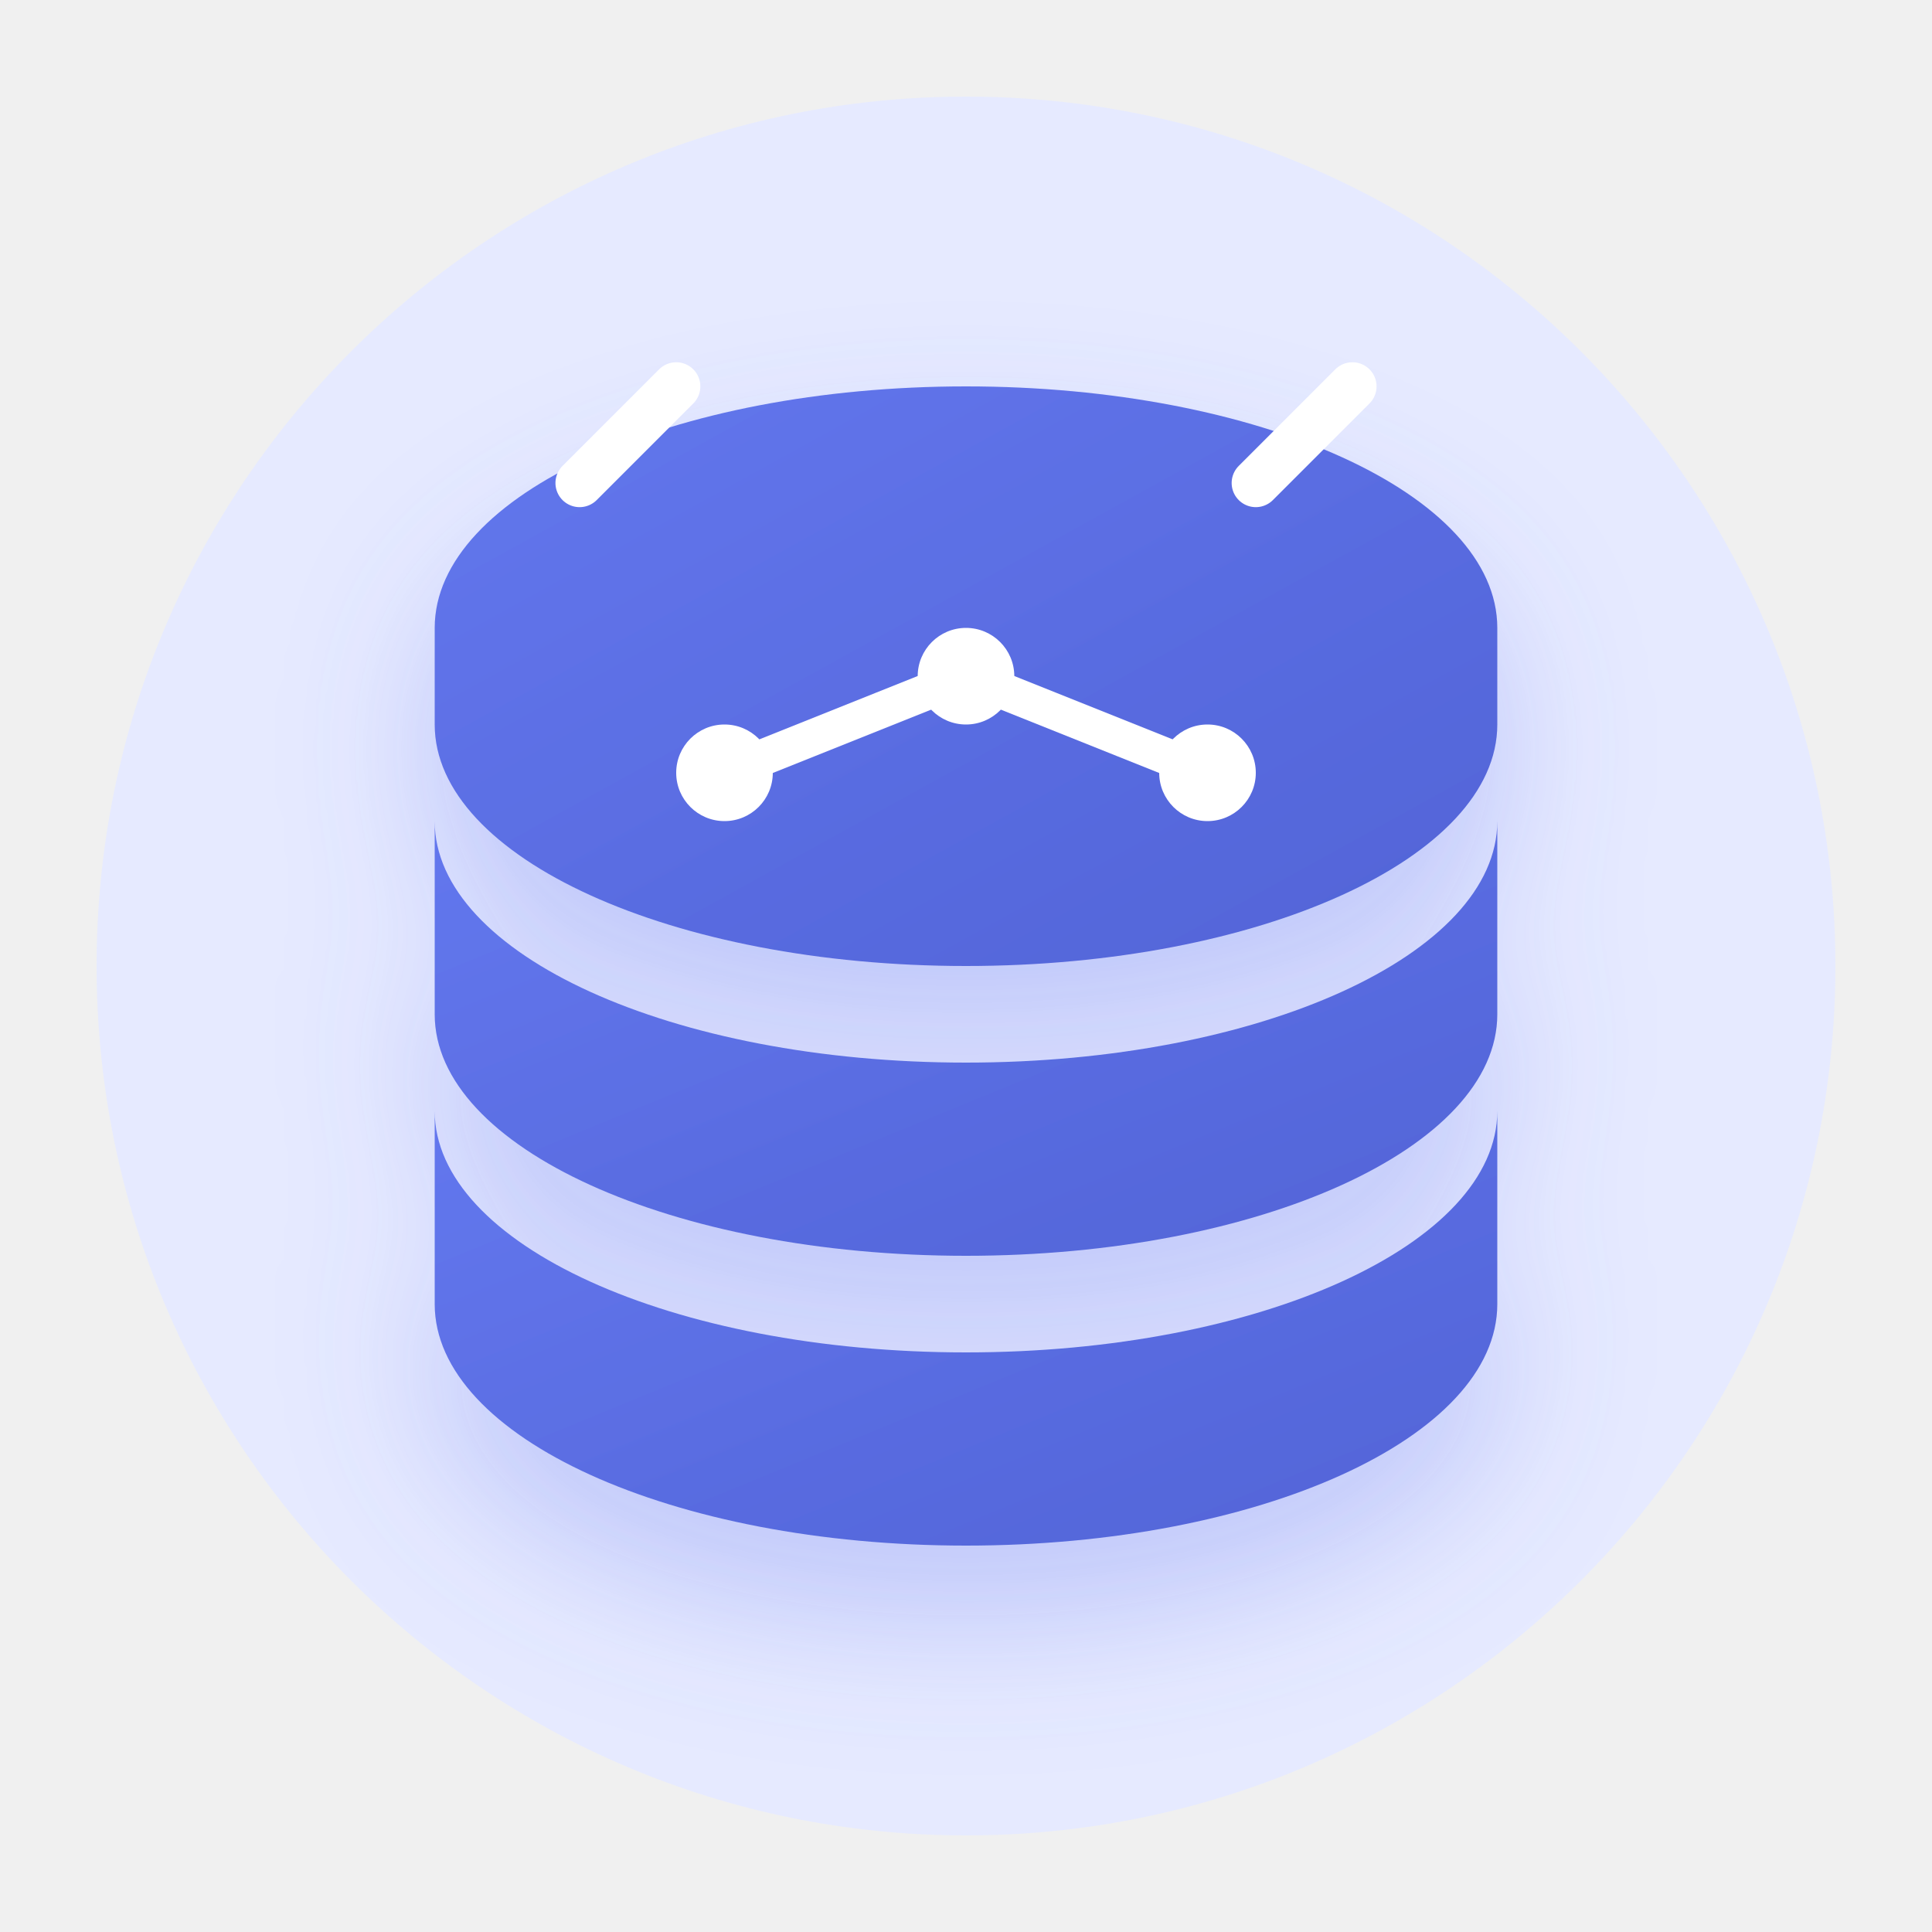
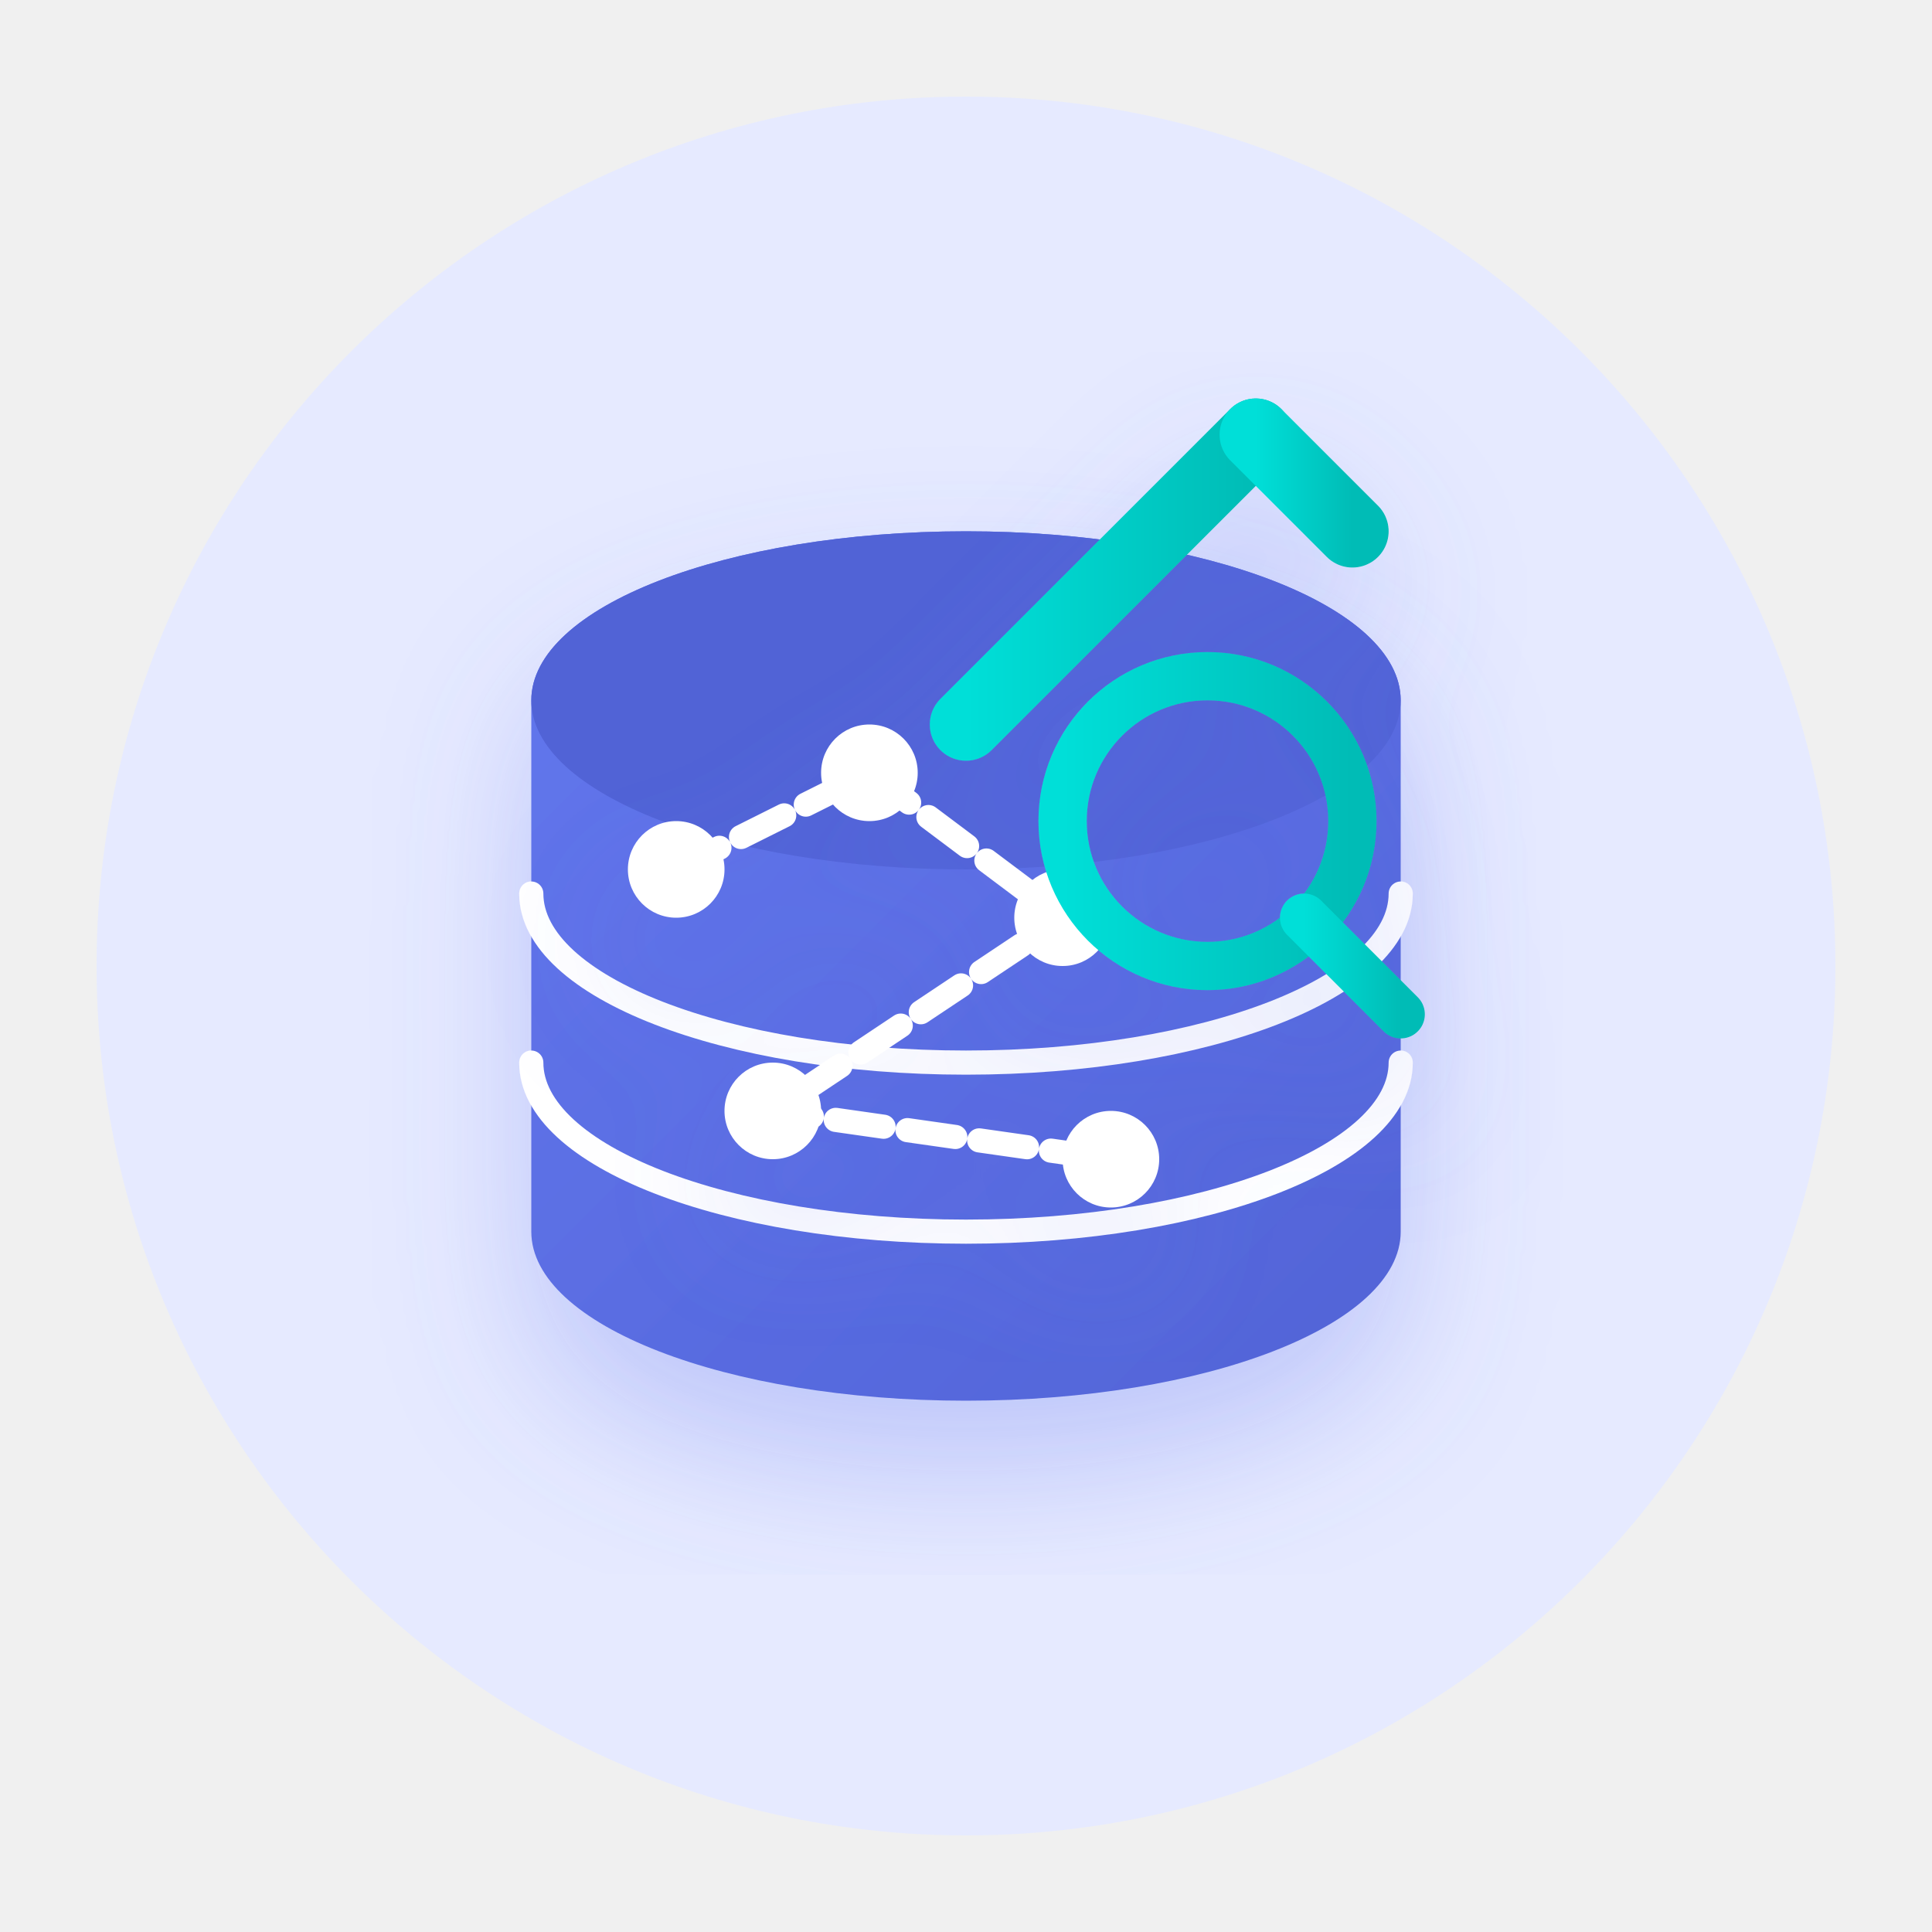
<svg xmlns="http://www.w3.org/2000/svg" width="80" height="80" viewBox="0 0 80 80" fill="none">
  <defs>
    <linearGradient id="gradient1" x1="0%" y1="0%" x2="100%" y2="100%">
      <stop offset="0%" stop-color="#6377EE" />
      <stop offset="100%" stop-color="#5163D6" />
+     </linearGradient>
+     <linearGradient id="gradient2" x1="0%" y1="0%" x2="100%" y2="0%">
+       <stop offset="0%" stop-color="#00DFD8" />
+       <stop offset="100%" stop-color="#00BCB6" />
    </linearGradient>
    <filter id="shadow" x="-20%" y="-20%" width="140%" height="140%">
      <feDropShadow dx="0" dy="3" stdDeviation="3" flood-color="#6377EE" flood-opacity="0.3" />
    </filter>
  </defs>
  <circle cx="40" cy="40" r="36" fill="#E6EAFF" />
  <g filter="url(#shadow)">
-     <path d="M40 16C27.85 16 18 20.47 18 26V30C18 35.52 27.85 40 40 40C52.15 40 62 35.52 62 30V26C62 20.47 52.15 16 40 16Z" fill="url(#gradient1)" />
-     <path d="M40 44C27.85 44 18 39.52 18 34V42C18 47.52 27.85 52 40 52C52.15 52 62 47.52 62 42V34C62 39.52 52.15 44 40 44Z" fill="url(#gradient1)" />
-     <path d="M40 56C27.85 56 18 51.52 18 46V54C18 59.52 27.85 64 40 64C52.15 64 62 59.52 62 54V46C62 51.52 52.15 56 40 56Z" fill="url(#gradient1)" />
+     <path d="M40 22C30.059 22 22 25.132 22 29V51C22 54.866 30.059 58 40 58C49.941 58 58 54.866 58 51V29C58 25.132 49.941 22 40 22Z" fill="url(#gradient1)" />
+     <path d="M58 37C58 40.866 49.941 44 40 44C30.059 44 22 40.866 22 37" stroke="white" stroke-width="1" stroke-linecap="round" />
+     <path d="M58 44C58 47.866 49.941 51 40 51C30.059 51 22 47.866 22 44" stroke="white" stroke-width="1" stroke-linecap="round" />
+     <ellipse cx="40" cy="29" rx="18" ry="7" fill="#5163D6" />
  </g>
-   <circle cx="30" cy="32" r="2" fill="white" />
-   <circle cx="50" cy="32" r="2" fill="white" />
-   <circle cx="40" cy="28" r="2" fill="white" />
-   <line x1="30" y1="32" x2="40" y2="28" stroke="white" stroke-width="1.5" />
-   <line x1="40" y1="28" x2="50" y2="32" stroke="white" stroke-width="1.5" />
-   <path d="M24 20L28 16M52 20L56 16" stroke="white" stroke-width="2" stroke-linecap="round" />
+   <g filter="url(#shadow)">
+     <path d="M52 18L40 30" stroke="url(#gradient2)" stroke-width="3" stroke-linecap="round" />
+     <path d="M52 18L56 22" stroke="url(#gradient2)" stroke-width="3" stroke-linecap="round" />
+     <circle cx="28" cy="36" r="2" fill="white" />
+     <circle cx="36" cy="32" r="2" fill="white" />
+     <circle cx="44" cy="38" r="2" fill="white" />
+     <circle cx="32" cy="46" r="2" fill="white" />
+     <circle cx="46" cy="48" r="2" fill="white" />
+     <path d="M28 36L36 32L44 38L32 46L46 48" stroke="white" stroke-width="1" stroke-linecap="round" stroke-dasharray="2 1" />
+     <circle cx="50" cy="34" r="6" stroke="url(#gradient2)" stroke-width="2" fill="none" />
+     <line x1="54" y1="38" x2="58" y2="42" stroke="url(#gradient2)" stroke-width="2" stroke-linecap="round" />
+   </g>
</svg>
